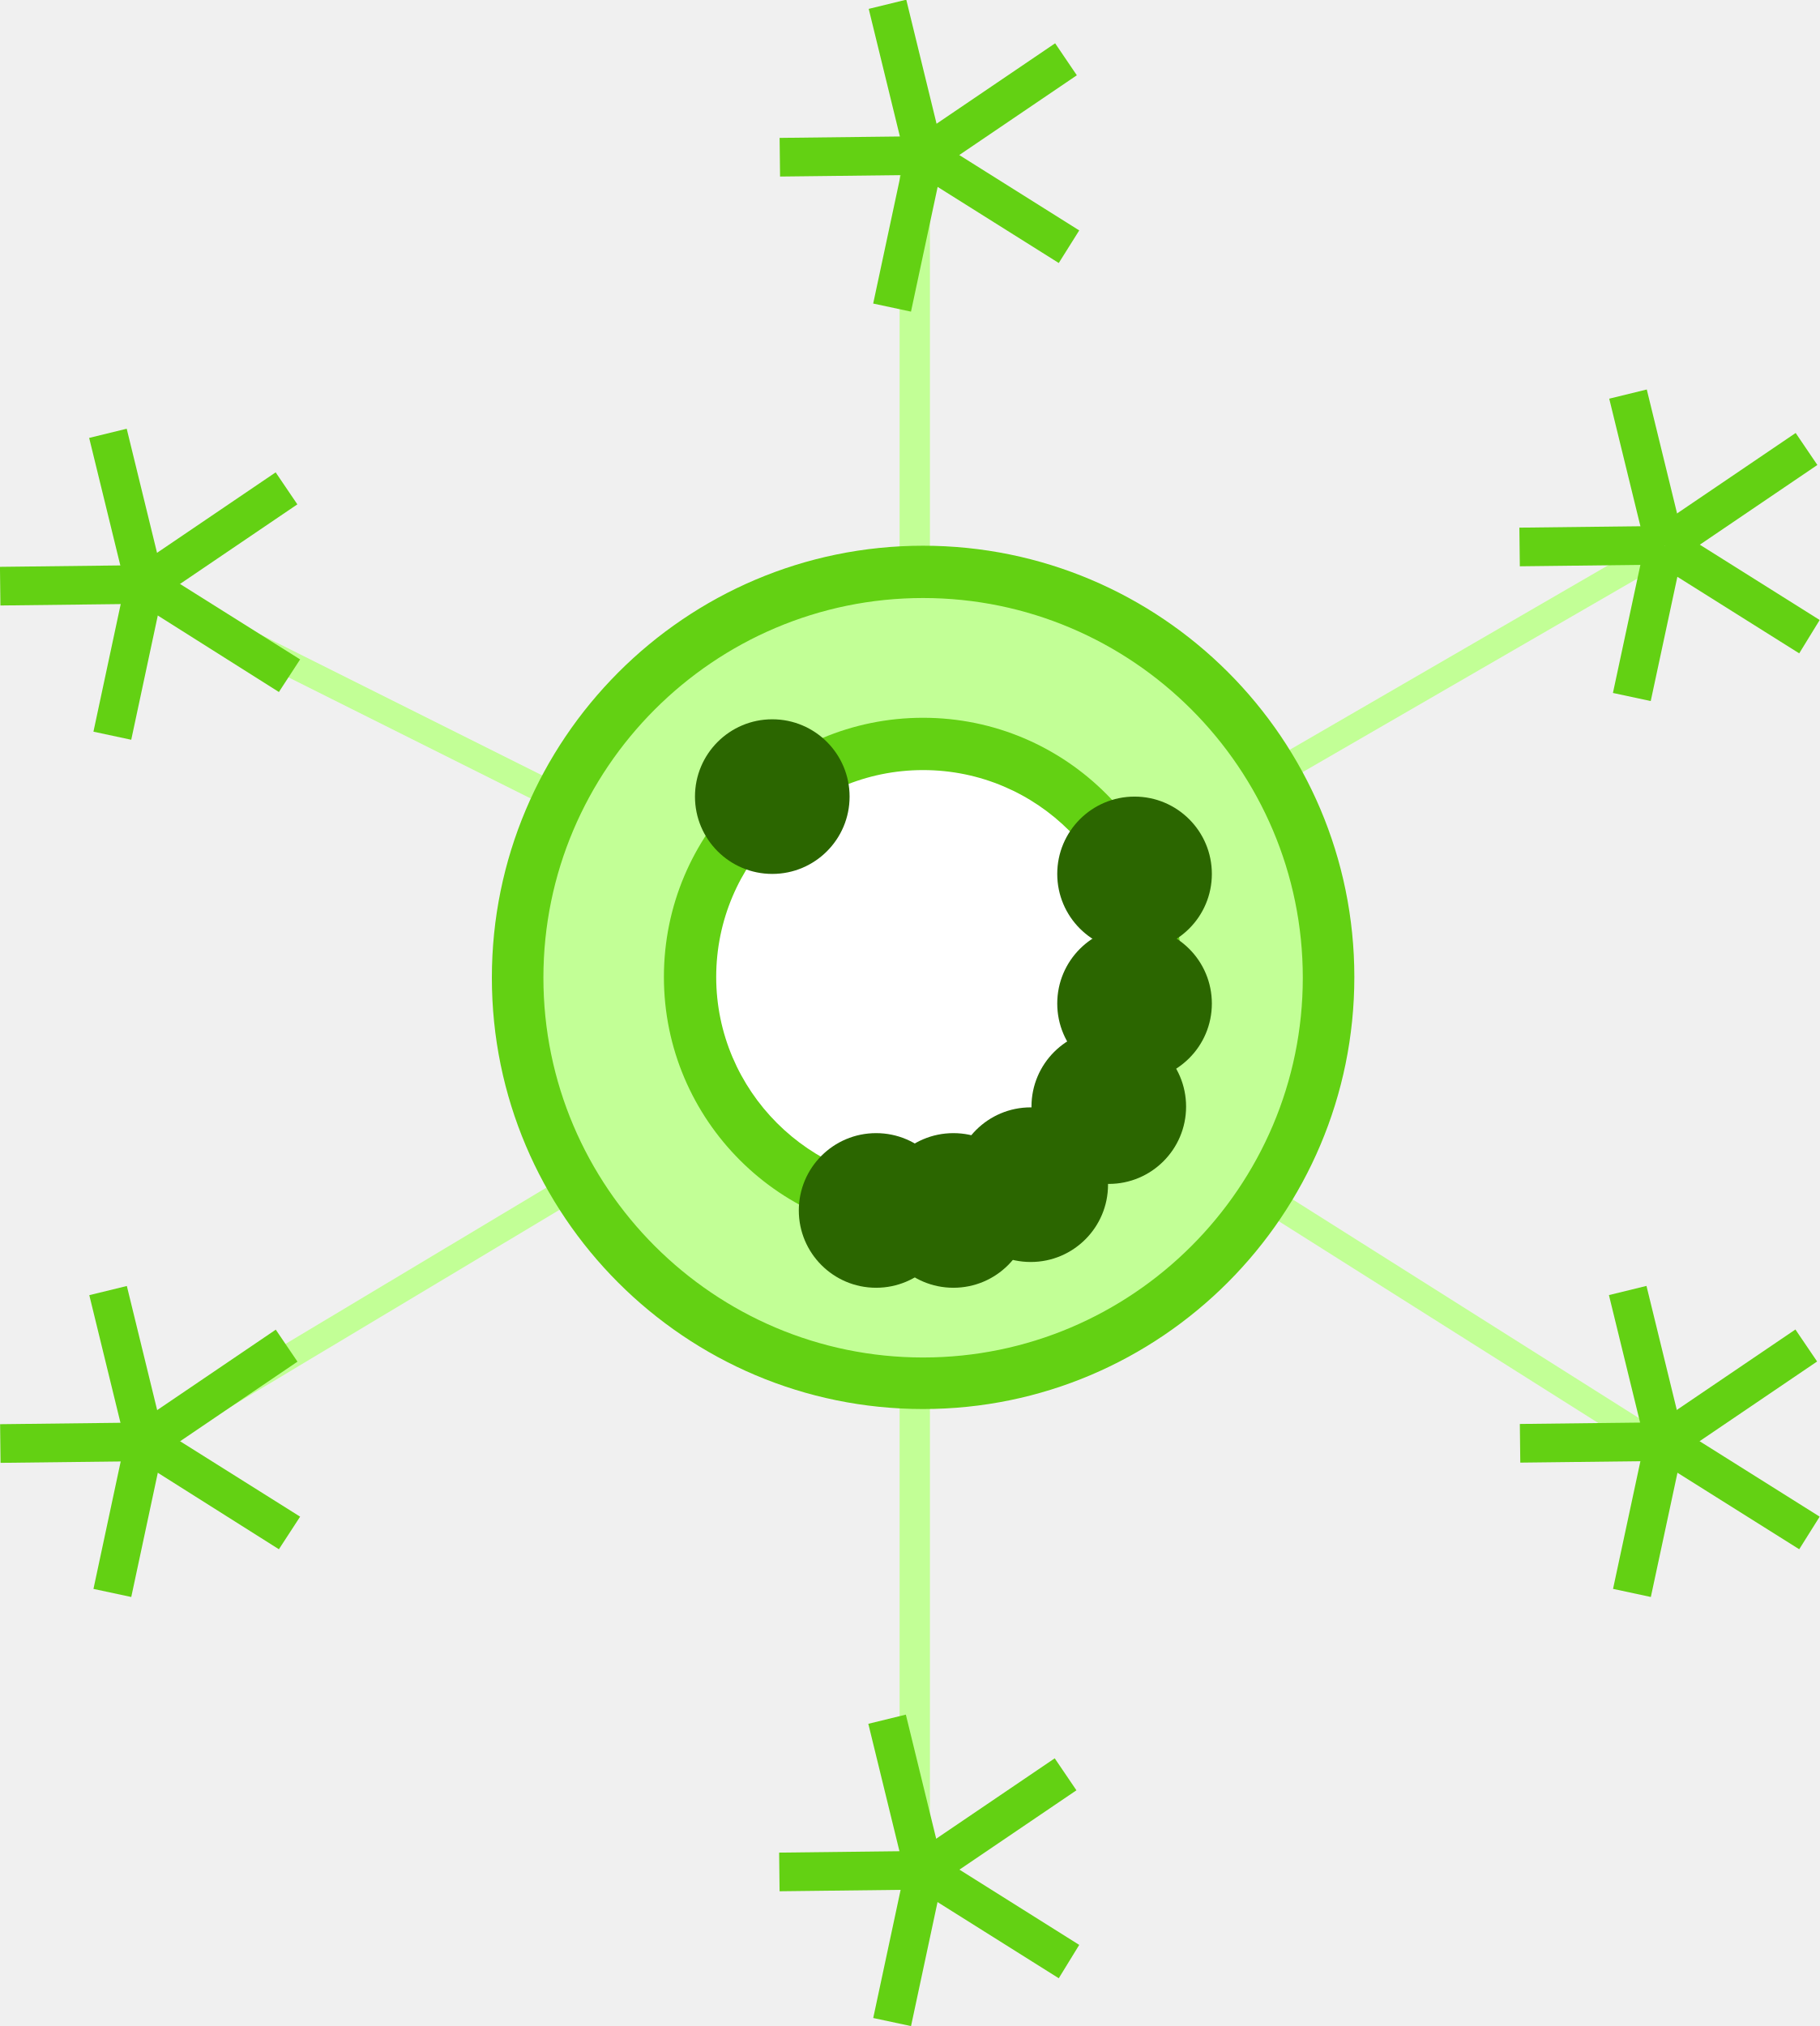
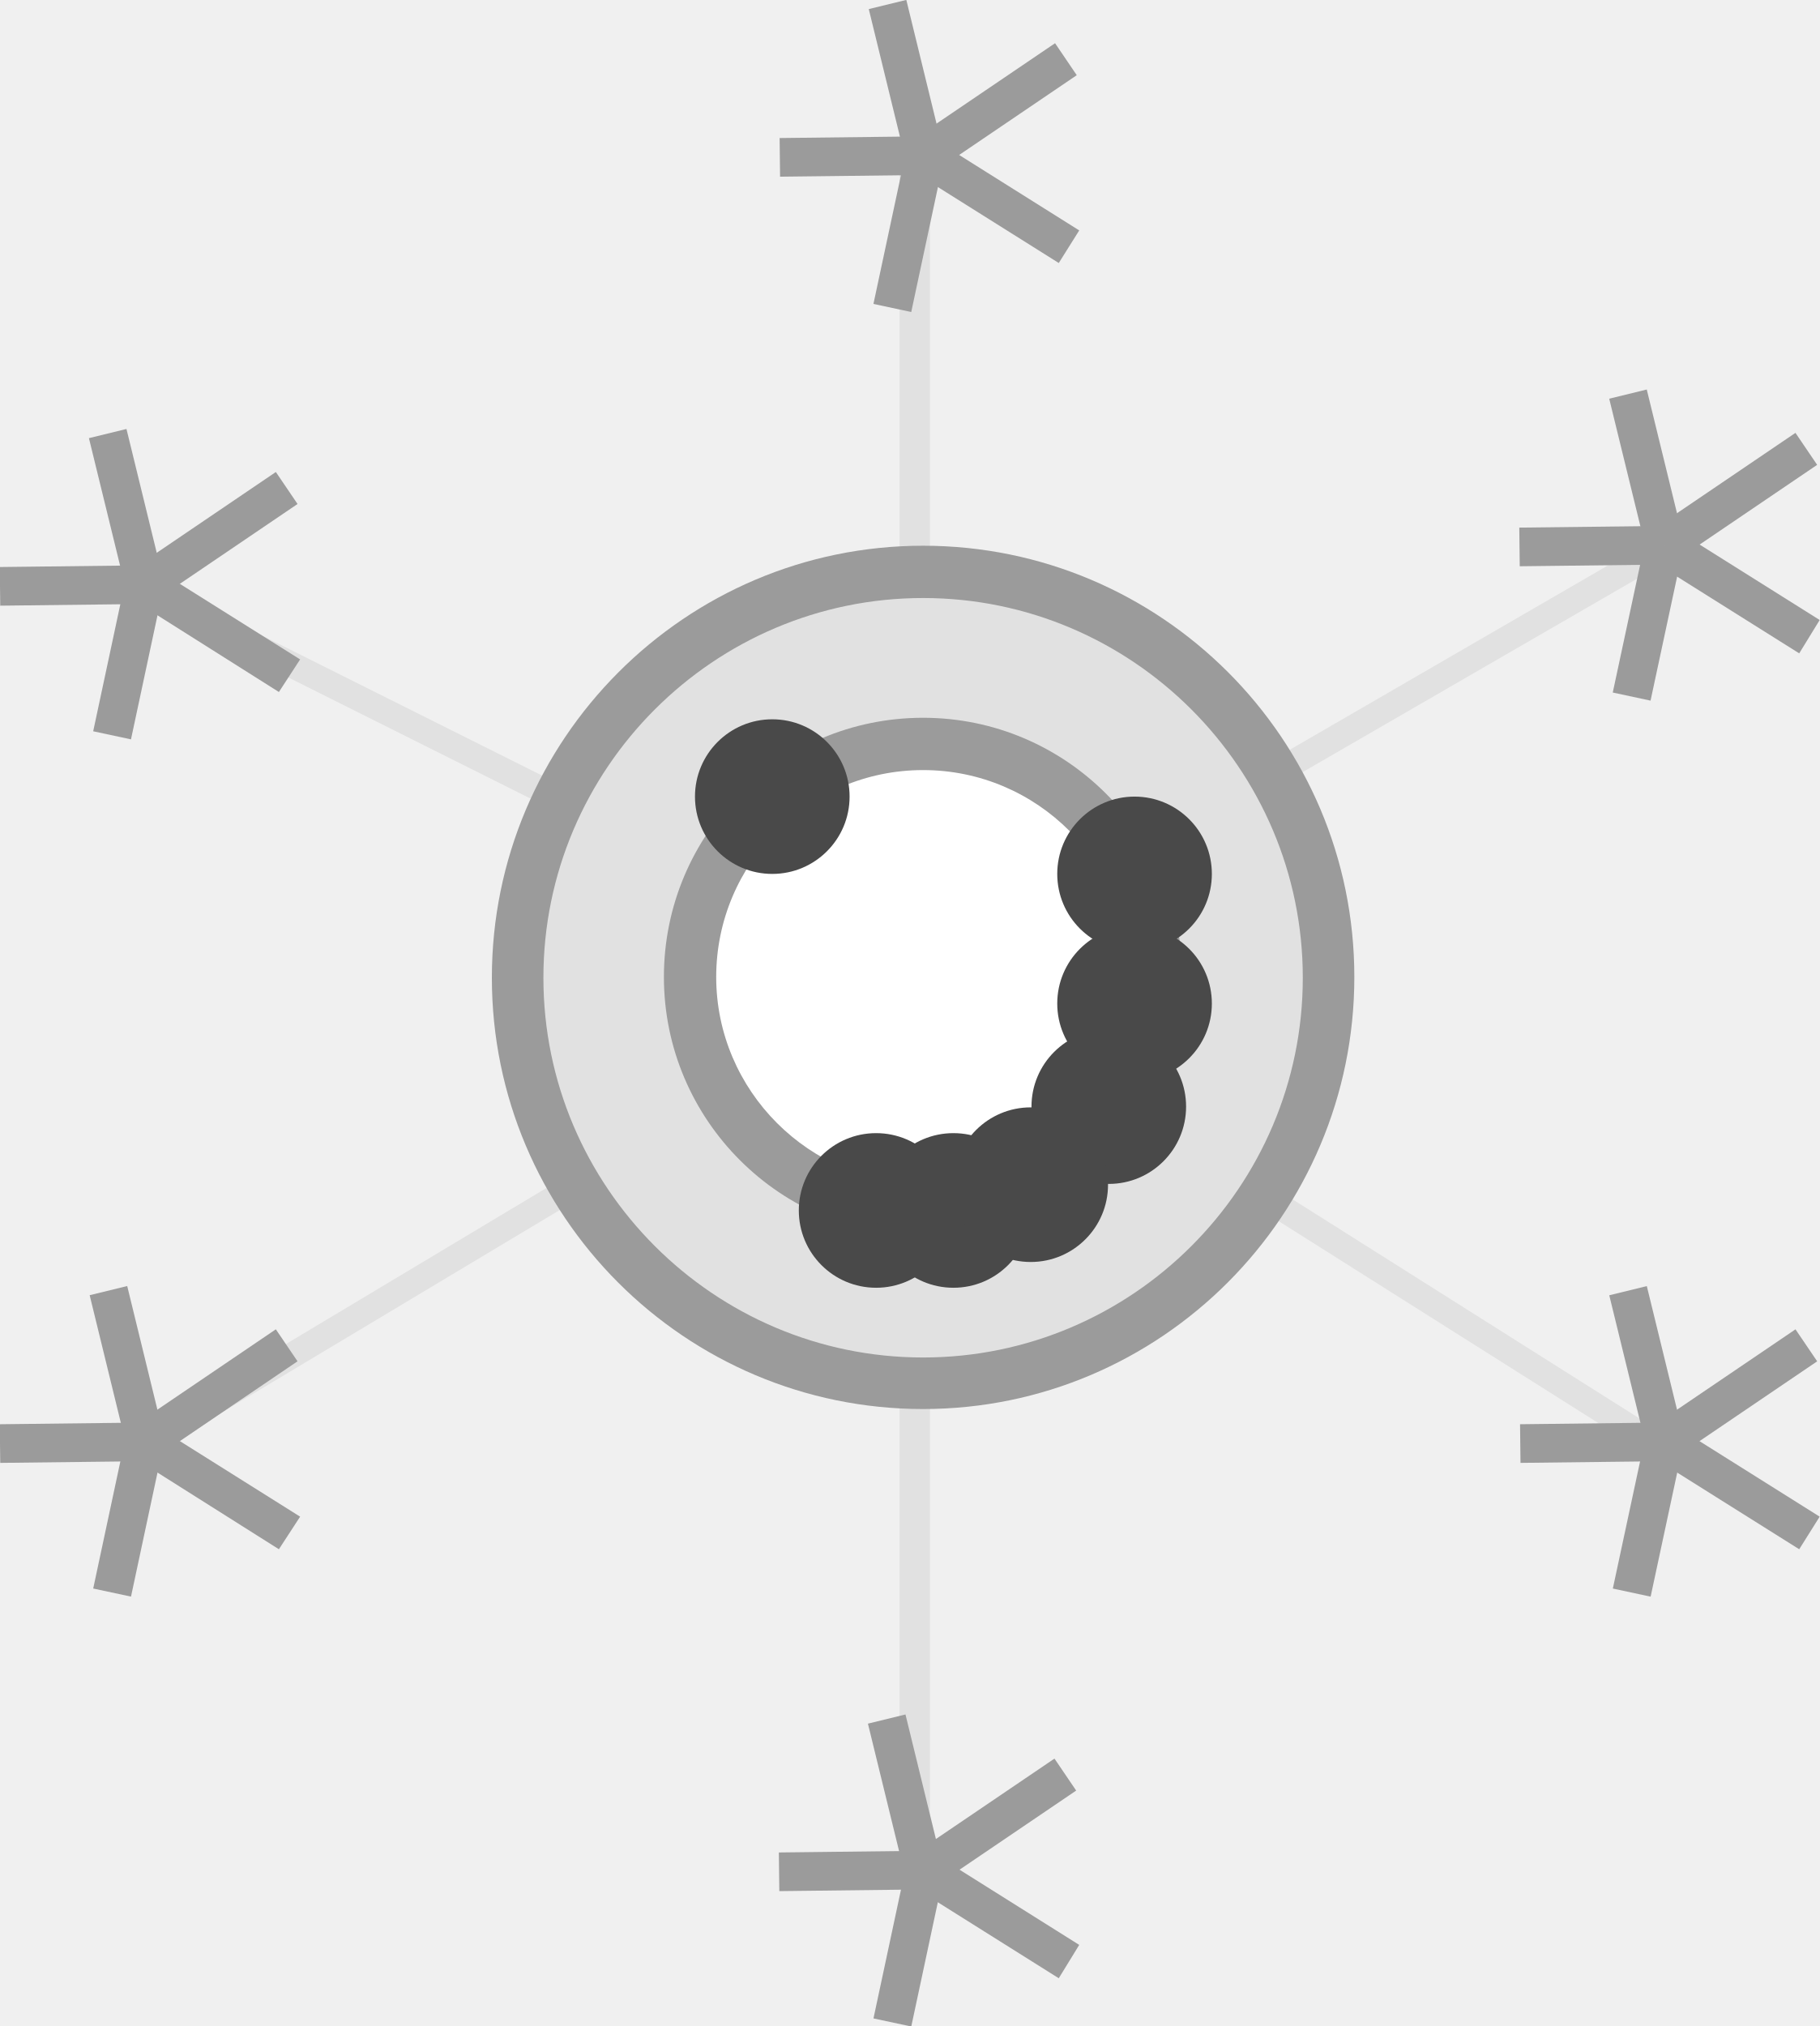
- <svg xmlns="http://www.w3.org/2000/svg" version="1.1" baseProfile="basic" id="Calque_1" x="0px" y="0px" viewBox="0 0 240.1 267.3" xml:space="preserve">
+ <svg xmlns="http://www.w3.org/2000/svg" version="1.1" id="Calque_1" x="0px" y="0px" viewBox="0 0 240.1 267.3" style="enable-background:new 0 0 240.1 267.3;" xml:space="preserve">
+   <style type="text/css">
+ 	.st0{fill:#E1E1E1;}
+ 	.st1{fill:#9B9B9B;}
+ 	.st2{fill:#FFFFFF;}
+ 	.st3{fill:#494949;}
+ </style>
  <g>
-     <rect x="118.7" y="130.8" fill="#C2FF96" width="4" height="116" />
+     <rect x="118.7" y="130.8" class="st0" width="4" height="116" />
  </g>
  <g>
-     <rect x="118.7" y="21.8" fill="#C2FF96" width="4" height="109" />
+     <rect x="118.7" y="21.8" class="st0" width="4" height="109" />
  </g>
  <g>
-     <rect x="12.4" y="101.7" transform="matrix(0.8944 0.4472 -0.4472 0.8944 53.6423 -20.3484)" fill="#C2FF96" width="115" height="3.4" />
+     <rect x="68.2" y="45.9" transform="matrix(0.4472 -0.8944 0.8944 0.4472 -53.8254 119.6923)" class="st0" width="3.4" height="115" />
  </g>
  <g>
-     <rect x="68.2" y="100" transform="matrix(0.5139 0.8578 -0.8578 0.5139 171.2397 17.7925)" fill="#C2FF96" width="3.4" height="119.9" />
+     <rect x="10" y="158.3" transform="matrix(0.8578 -0.5139 0.5139 0.8578 -72.2572 58.6912)" class="st0" width="119.9" height="3.4" />
  </g>
  <g>
-     <polygon fill="#C2FF96" points="218.1,192.3 120.4,130.6 122.2,127.7 219.9,189.4  " />
+     <polygon class="st0" points="218.1,192.3 120.4,130.6 122.2,127.7 219.9,189.4  " />
  </g>
  <g>
-     <polygon fill="#C2FF96" points="122.2,130.6 120.5,127.7 218.2,71.1 219.9,74.1  " />
+     <polygon class="st0" points="122.2,130.6 120.5,127.7 218.2,71.1 219.9,74.1  " />
  </g>
  <g>
    <g>
      <g>
-         <rect x="109.8" y="11.1" transform="matrix(1.171796e-02 0.9999 -0.9999 1.171796e-02 131.7769 -91.9501)" fill="#63D113" width="5.1" height="19.1" />
+         <rect x="102.9" y="18.1" transform="matrix(0.9999 -1.171833e-02 1.171833e-02 0.9999 -0.234 1.3191)" class="st1" width="19.1" height="5.1" />
      </g>
      <g>
-         <rect x="109.2" y="8" transform="matrix(0.2373 0.9714 -0.9714 0.2373 101.4366 -108.0148)" fill="#63D113" width="20.6" height="5.1" />
+         <rect x="117" y="0.3" transform="matrix(0.9714 -0.2373 0.2373 0.9714 0.9063 28.6712)" class="st1" width="5.1" height="20.6" />
      </g>
      <g>
-         <rect x="128.7" y="2.9" transform="matrix(0.5613 0.8276 -0.8276 0.5613 69.3822 -102.4281)" fill="#63D113" width="5.1" height="22.6" />
+         <rect x="120" y="11.6" transform="matrix(0.8276 -0.5613 0.5613 0.8276 14.6843 76.1419)" class="st1" width="22.6" height="5.1" />
      </g>
      <g>
-         <polygon fill="#63D113" points="139.7,34.7 120.6,22.7 123.3,18.4 142.4,30.4    " />
+         <polygon class="st1" points="139.7,34.7 120.6,22.7 123.3,18.4 142.4,30.4    " />
      </g>
      <g>
-         <rect x="117.3" y="20.4" transform="matrix(0.9779 0.209 -0.209 0.9779 9.034 -24.3654)" fill="#63D113" width="5.1" height="20.4" />
+         <rect x="109.6" y="28.1" transform="matrix(0.209 -0.9779 0.9779 0.209 64.862 141.4033)" class="st1" width="20.4" height="5.1" />
      </g>
    </g>
    <g>
      <g>
-         <rect x="7" y="67.7" transform="matrix(1.171796e-02 0.9999 -0.9999 1.171796e-02 86.7043 66.7697)" fill="#63D113" width="5.1" height="19.1" />
+         <rect x="0" y="74.7" transform="matrix(0.9999 -1.171833e-02 1.171833e-02 0.9999 -0.9043 0.1175)" class="st1" width="19.1" height="5.1" />
      </g>
      <g>
-         <rect x="6.4" y="64.6" transform="matrix(0.2374 0.9714 -0.9714 0.2374 77.9523 35.0119)" fill="#63D113" width="20.6" height="5.1" />
+         <rect x="14.1" y="56.9" transform="matrix(0.9714 -0.2374 0.2374 0.9714 -15.4706 5.8821)" class="st1" width="5.1" height="20.6" />
      </g>
      <g>
-         <rect x="25.9" y="59.5" transform="matrix(0.5613 0.8276 -0.8276 0.5613 71.0769 7.489)" fill="#63D113" width="5.1" height="22.6" />
+         <rect x="17.2" y="68.2" transform="matrix(0.8276 -0.5613 0.5613 0.8276 -34.8211 28.171)" class="st1" width="22.6" height="5.1" />
      </g>
      <g>
-         <polygon fill="#63D113" points="36.8,91.3 17.8,79.3 20.5,75 39.6,87    " />
+         <polygon class="st1" points="36.8,91.3 17.8,79.3 20.5,75 39.6,87    " />
      </g>
      <g>
-         <rect x="14.4" y="76.9" transform="matrix(0.9779 0.209 -0.209 0.9779 18.5833 -1.625)" fill="#63D113" width="5.1" height="20.4" />
+         <rect x="6.8" y="84.5" transform="matrix(0.209 -0.9779 0.9779 0.209 -71.758 85.4703)" class="st1" width="20.4" height="5.1" />
      </g>
    </g>
    <g>
      <g>
-         <rect x="7" y="180.8" transform="matrix(1.171796e-02 0.9999 -0.9999 1.171796e-02 199.8115 178.5592)" fill="#63D113" width="5.1" height="19.1" />
+         <rect x="0" y="187.8" transform="matrix(0.9999 -1.171833e-02 1.171833e-02 0.9999 -2.2298 0.1255)" class="st1" width="19.1" height="5.1" />
      </g>
      <g>
-         <rect x="6.4" y="177.7" transform="matrix(0.2373 0.9714 -0.9714 0.2373 187.8359 121.2812)" fill="#63D113" width="20.6" height="5.1" />
+         <rect x="14.2" y="170" transform="matrix(0.9714 -0.2373 0.2373 0.9714 -42.3041 9.1137)" class="st1" width="5.1" height="20.6" />
      </g>
      <g>
-         <rect x="25.9" y="172.6" transform="matrix(0.5613 0.8276 -0.8276 0.5613 164.6935 57.1136)" fill="#63D113" width="5.1" height="22.6" />
+         <rect x="17.2" y="181.3" transform="matrix(0.8276 -0.5613 0.5613 0.8276 -98.3065 47.6783)" class="st1" width="22.6" height="5.1" />
      </g>
      <g>
-         <polygon fill="#63D113" points="36.8,204.4 17.8,192.4 20.5,188.1 39.6,200.1    " />
+         <polygon class="st1" points="36.8,204.4 17.8,192.4 20.5,188.1 39.6,200.1    " />
      </g>
      <g>
-         <rect x="14.4" y="190" transform="matrix(0.9779 0.209 -0.209 0.9779 42.224 0.8729)" fill="#63D113" width="5.1" height="20.4" />
+         <rect x="6.8" y="197.6" transform="matrix(0.209 -0.9779 0.9779 0.209 -182.3564 174.9335)" class="st1" width="20.4" height="5.1" />
      </g>
    </g>
    <g>
      <g>
-         <rect x="109.8" y="237.4" transform="matrix(1.171796e-02 0.9999 -0.9999 1.171796e-02 357.9914 131.629)" fill="#63D113" width="5.1" height="19.1" />
+         <rect x="102.8" y="244.3" transform="matrix(0.9999 -1.171833e-02 1.171833e-02 0.9999 -2.8851 1.3339)" class="st1" width="19.1" height="5.1" />
      </g>
      <g>
-         <rect x="109.2" y="234.3" transform="matrix(0.2374 0.9714 -0.9714 0.2374 321.2 64.5184)" fill="#63D113" width="20.6" height="5.1" />
+         <rect x="116.9" y="226.5" transform="matrix(0.9714 -0.2374 0.2374 0.9714 -52.8077 35.1386)" class="st1" width="5.1" height="20.6" />
      </g>
      <g>
-         <rect x="128.7" y="229.2" transform="matrix(0.5613 0.8276 -0.8276 0.5613 256.6138 -3.1797)" fill="#63D113" width="5.1" height="22.6" />
+         <rect x="119.9" y="237.9" transform="matrix(0.8276 -0.5613 0.5613 0.8276 -112.332 115.1185)" class="st1" width="22.6" height="5.1" />
      </g>
      <g>
-         <polygon fill="#63D113" points="139.7,261 120.6,249 123.3,244.6 142.4,256.6    " />
+         <polygon class="st1" points="139.7,261 120.6,249 123.3,244.6 142.4,256.6    " />
      </g>
      <g>
-         <rect x="117.3" y="246.6" transform="matrix(0.9779 0.209 -0.209 0.9779 56.315 -19.3695)" fill="#63D113" width="5.1" height="20.4" />
+         <rect x="109.6" y="254.3" transform="matrix(0.209 -0.9779 0.9779 0.209 -156.3352 320.3294)" class="st1" width="20.4" height="5.1" />
      </g>
    </g>
    <g>
      <g>
-         <rect x="207.5" y="180.8" transform="matrix(1.171796e-02 0.9999 -0.9999 1.171796e-02 397.9856 -21.9508)" fill="#63D113" width="5.1" height="19.1" />
+         <rect x="200.6" y="187.8" transform="matrix(0.9999 -1.171833e-02 1.171833e-02 0.9999 -2.2157 2.4753)" class="st1" width="19.1" height="5.1" />
      </g>
      <g>
-         <rect x="206.9" y="177.7" transform="matrix(0.2375 0.9714 -0.9714 0.2375 340.7259 -73.5307)" fill="#63D113" width="20.6" height="5.1" />
+         <rect x="214.7" y="170" transform="matrix(0.9714 -0.2375 0.2375 0.9714 -36.5979 56.7459)" class="st1" width="5.1" height="20.6" />
      </g>
      <g>
-         <rect x="226.4" y="172.6" transform="matrix(0.5613 0.8276 -0.8276 0.5613 252.6636 -108.8418)" fill="#63D113" width="5.1" height="22.6" />
+         <rect x="217.7" y="181.3" transform="matrix(0.8276 -0.5613 0.5613 0.8276 -63.728 160.2224)" class="st1" width="22.6" height="5.1" />
      </g>
      <g>
-         <polygon fill="#63D113" points="237.4,204.4 218.3,192.4 221,188.1 240.1,200.1    " />
+         <polygon class="st1" points="237.4,204.4 218.3,192.4 221,188.1 240.1,200.1    " />
      </g>
      <g>
-         <rect x="214.9" y="190" transform="matrix(0.9778 0.2096 -0.2096 0.9778 46.8058 -41.144)" fill="#63D113" width="5.1" height="20.4" />
+         <rect x="207.3" y="197.6" transform="matrix(0.2096 -0.9778 0.9778 0.2096 -23.8563 370.866)" class="st1" width="20.4" height="5.1" />
      </g>
    </g>
    <g>
      <g>
-         <rect x="207.5" y="62.6" transform="matrix(1.171796e-02 0.9999 -0.9999 1.171796e-02 279.7366 -138.8221)" fill="#63D113" width="5.1" height="19.1" />
+         <rect x="200.5" y="69.5" transform="matrix(0.9999 -1.171833e-02 1.171833e-02 0.9999 -0.8299 2.4664)" class="st1" width="19.1" height="5.1" />
      </g>
      <g>
-         <rect x="206.9" y="59.4" transform="matrix(0.2375 0.9714 -0.9714 0.2375 225.8487 -163.702)" fill="#63D113" width="20.6" height="5.1" />
+         <rect x="214.7" y="51.7" transform="matrix(0.9714 -0.2375 0.2375 0.9714 -8.5086 53.3715)" class="st1" width="5.1" height="20.6" />
      </g>
      <g>
-         <rect x="226.4" y="54.3" transform="matrix(0.5613 0.8276 -0.8276 0.5613 154.7921 -160.7218)" fill="#63D113" width="5.1" height="22.6" />
+         <rect x="217.7" y="63" transform="matrix(0.8276 -0.5613 0.5613 0.8276 2.67 139.8505)" class="st1" width="22.6" height="5.1" />
      </g>
      <g>
-         <polygon fill="#63D113" points="237.4,86.2 218.3,74.2 221,69.8 240.1,81.8    " />
+         <polygon class="st1" points="237.4,86.2 218.3,74.2 221,69.8 240.1,81.8    " />
      </g>
      <g>
-         <rect x="214.9" y="71.8" transform="matrix(0.9778 0.2096 -0.2096 0.9778 22.017 -43.7713)" fill="#63D113" width="5.1" height="20.4" />
+         <rect x="207.3" y="79.4" transform="matrix(0.2096 -0.9778 0.9778 0.2096 91.7102 277.4241)" class="st1" width="20.4" height="5.1" />
      </g>
    </g>
  </g>
  <g>
-     <circle fill="#C2FF96" cx="121.8" cy="129" r="53.5" />
-     <path fill="#63D113" d="M121.8,185.9c-31.4,0-56.9-25.5-56.9-56.9S90.4,72,121.8,72c31.4,0,56.9,25.5,56.9,56.9   S153.2,185.9,121.8,185.9z M121.8,78.9c-27.6,0-50.1,22.5-50.1,50.1s22.5,50.1,50.1,50.1c27.6,0,50.1-22.5,50.1-50.1   S149.4,78.9,121.8,78.9z" />
+     <circle class="st0" cx="121.8" cy="129" r="53.5" />
+     <path class="st1" d="M121.8,185.9c-31.4,0-56.9-25.5-56.9-56.9s25.5-57,56.9-57s56.9,25.5,56.9,56.9S153.2,185.9,121.8,185.9z    M121.8,78.9c-27.6,0-50.1,22.5-50.1,50.1s22.5,50.1,50.1,50.1s50.1-22.5,50.1-50.1S149.4,78.9,121.8,78.9z" />
  </g>
  <g>
-     <circle fill="#FFFFFF" cx="121.8" cy="129" r="30.7" />
-     <path fill="#63D113" d="M121.8,163.1c-18.8,0-34.2-15.3-34.2-34.2s15.3-34.2,34.2-34.2S156,110.1,156,129S140.6,163.1,121.8,163.1z    M121.8,101.6c-15.1,0-27.3,12.3-27.3,27.3s12.3,27.3,27.3,27.3s27.3-12.3,27.3-27.3S136.9,101.6,121.8,101.6z" />
+     <circle class="st2" cx="121.8" cy="129" r="30.7" />
+     <path class="st1" d="M121.8,163.1c-18.8,0-34.2-15.3-34.2-34.2s15.3-34.2,34.2-34.2S156,110.1,156,129S140.6,163.1,121.8,163.1z    M121.8,101.6c-15.1,0-27.3,12.3-27.3,27.3s12.3,27.3,27.3,27.3s27.3-12.3,27.3-27.3S136.9,101.6,121.8,101.6z" />
  </g>
  <g>
    <g>
-       <circle fill="#2B6600" cx="146.3" cy="146" r="10.2" />
+       <circle class="st3" cx="146.3" cy="146" r="10.2" />
    </g>
  </g>
  <g>
    <g>
-       <circle fill="#2B6600" cx="149.7" cy="115.3" r="10.2" />
+       <circle class="st3" cx="149.7" cy="115.3" r="10.2" />
    </g>
  </g>
  <g>
    <g>
-       <circle fill="#2B6600" cx="115.6" cy="159.7" r="10.2" />
+       <circle class="st3" cx="115.6" cy="159.7" r="10.2" />
    </g>
  </g>
  <g>
    <g>
-       <circle fill="#2B6600" cx="125.8" cy="159.7" r="10.2" />
+       <circle class="st3" cx="125.8" cy="159.7" r="10.2" />
    </g>
  </g>
  <g>
    <g>
-       <circle fill="#2B6600" cx="136" cy="156.3" r="10.2" />
+       <circle class="st3" cx="136" cy="156.3" r="10.2" />
    </g>
  </g>
  <g>
    <g>
-       <circle fill="#2B6600" cx="149.7" cy="132.4" r="10.2" />
+       <circle class="st3" cx="149.7" cy="132.4" r="10.2" />
    </g>
  </g>
  <g>
    <g>
-       <circle fill="#2B6600" cx="101.9" cy="105.1" r="10.2" />
+       <circle class="st3" cx="101.9" cy="105.1" r="10.2" />
    </g>
  </g>
</svg>
